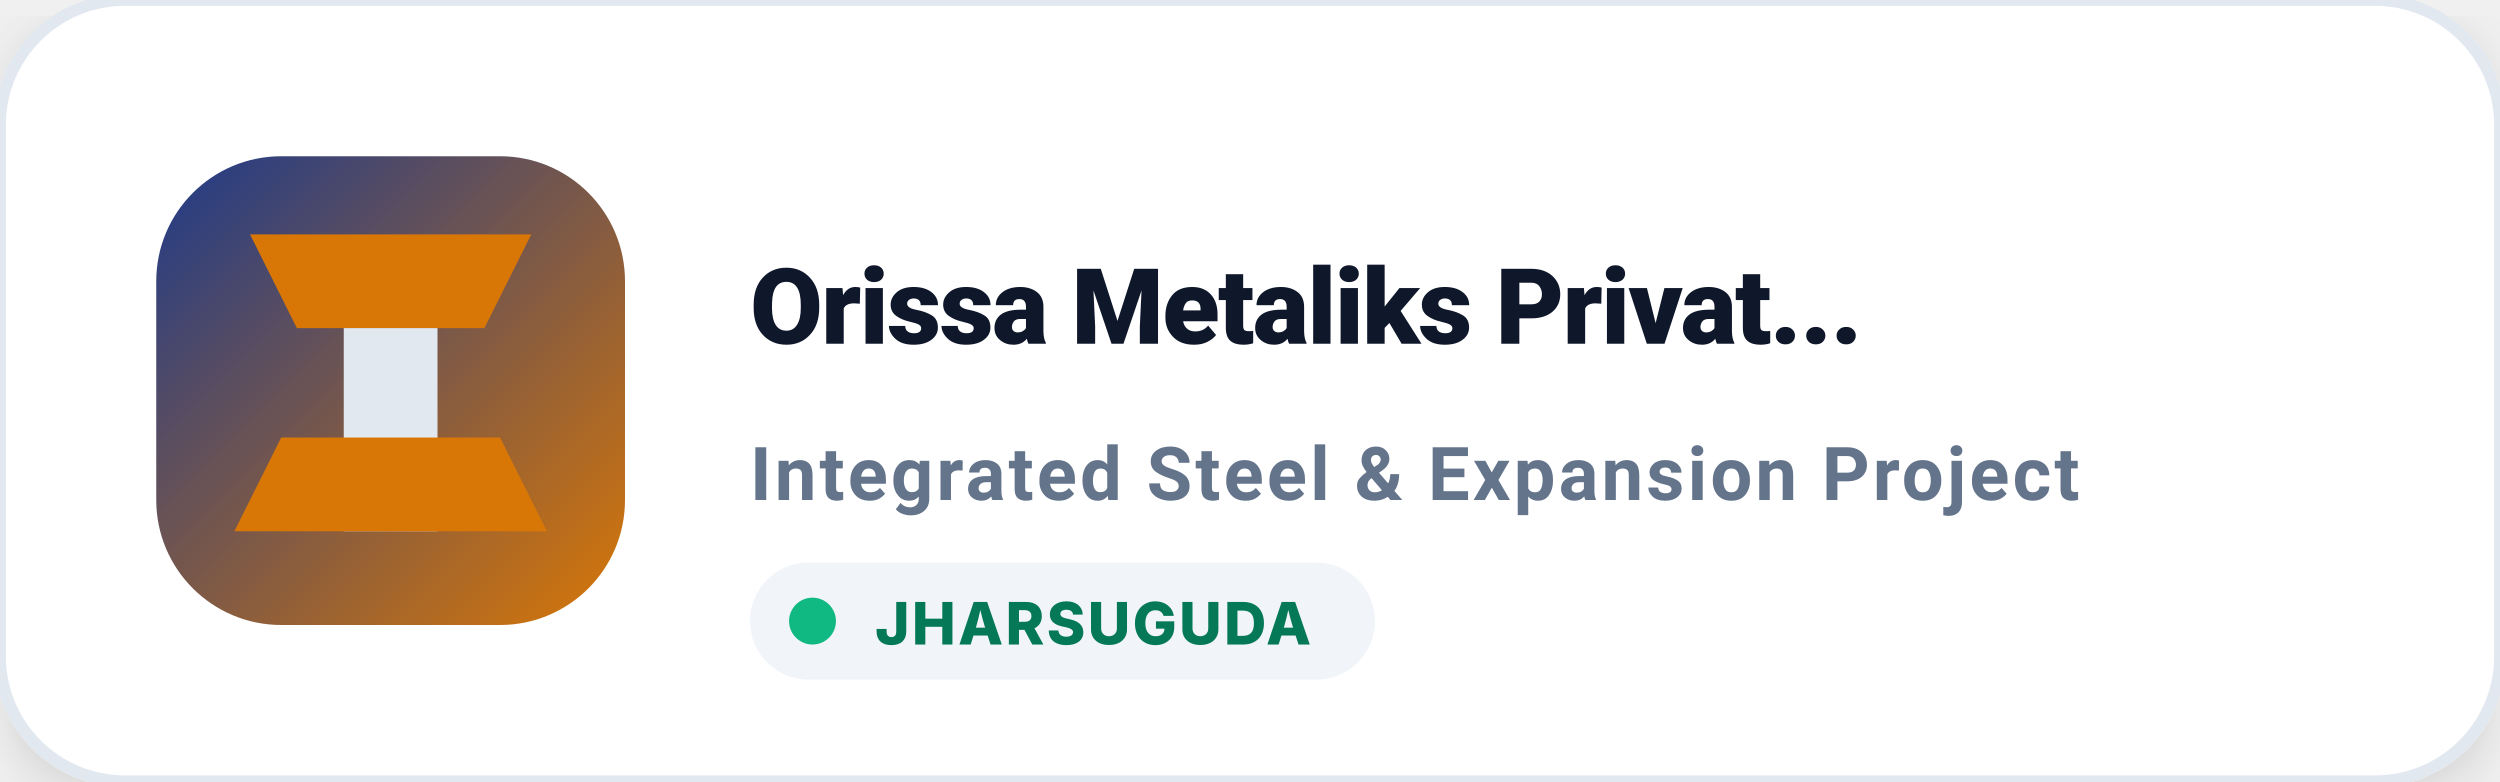
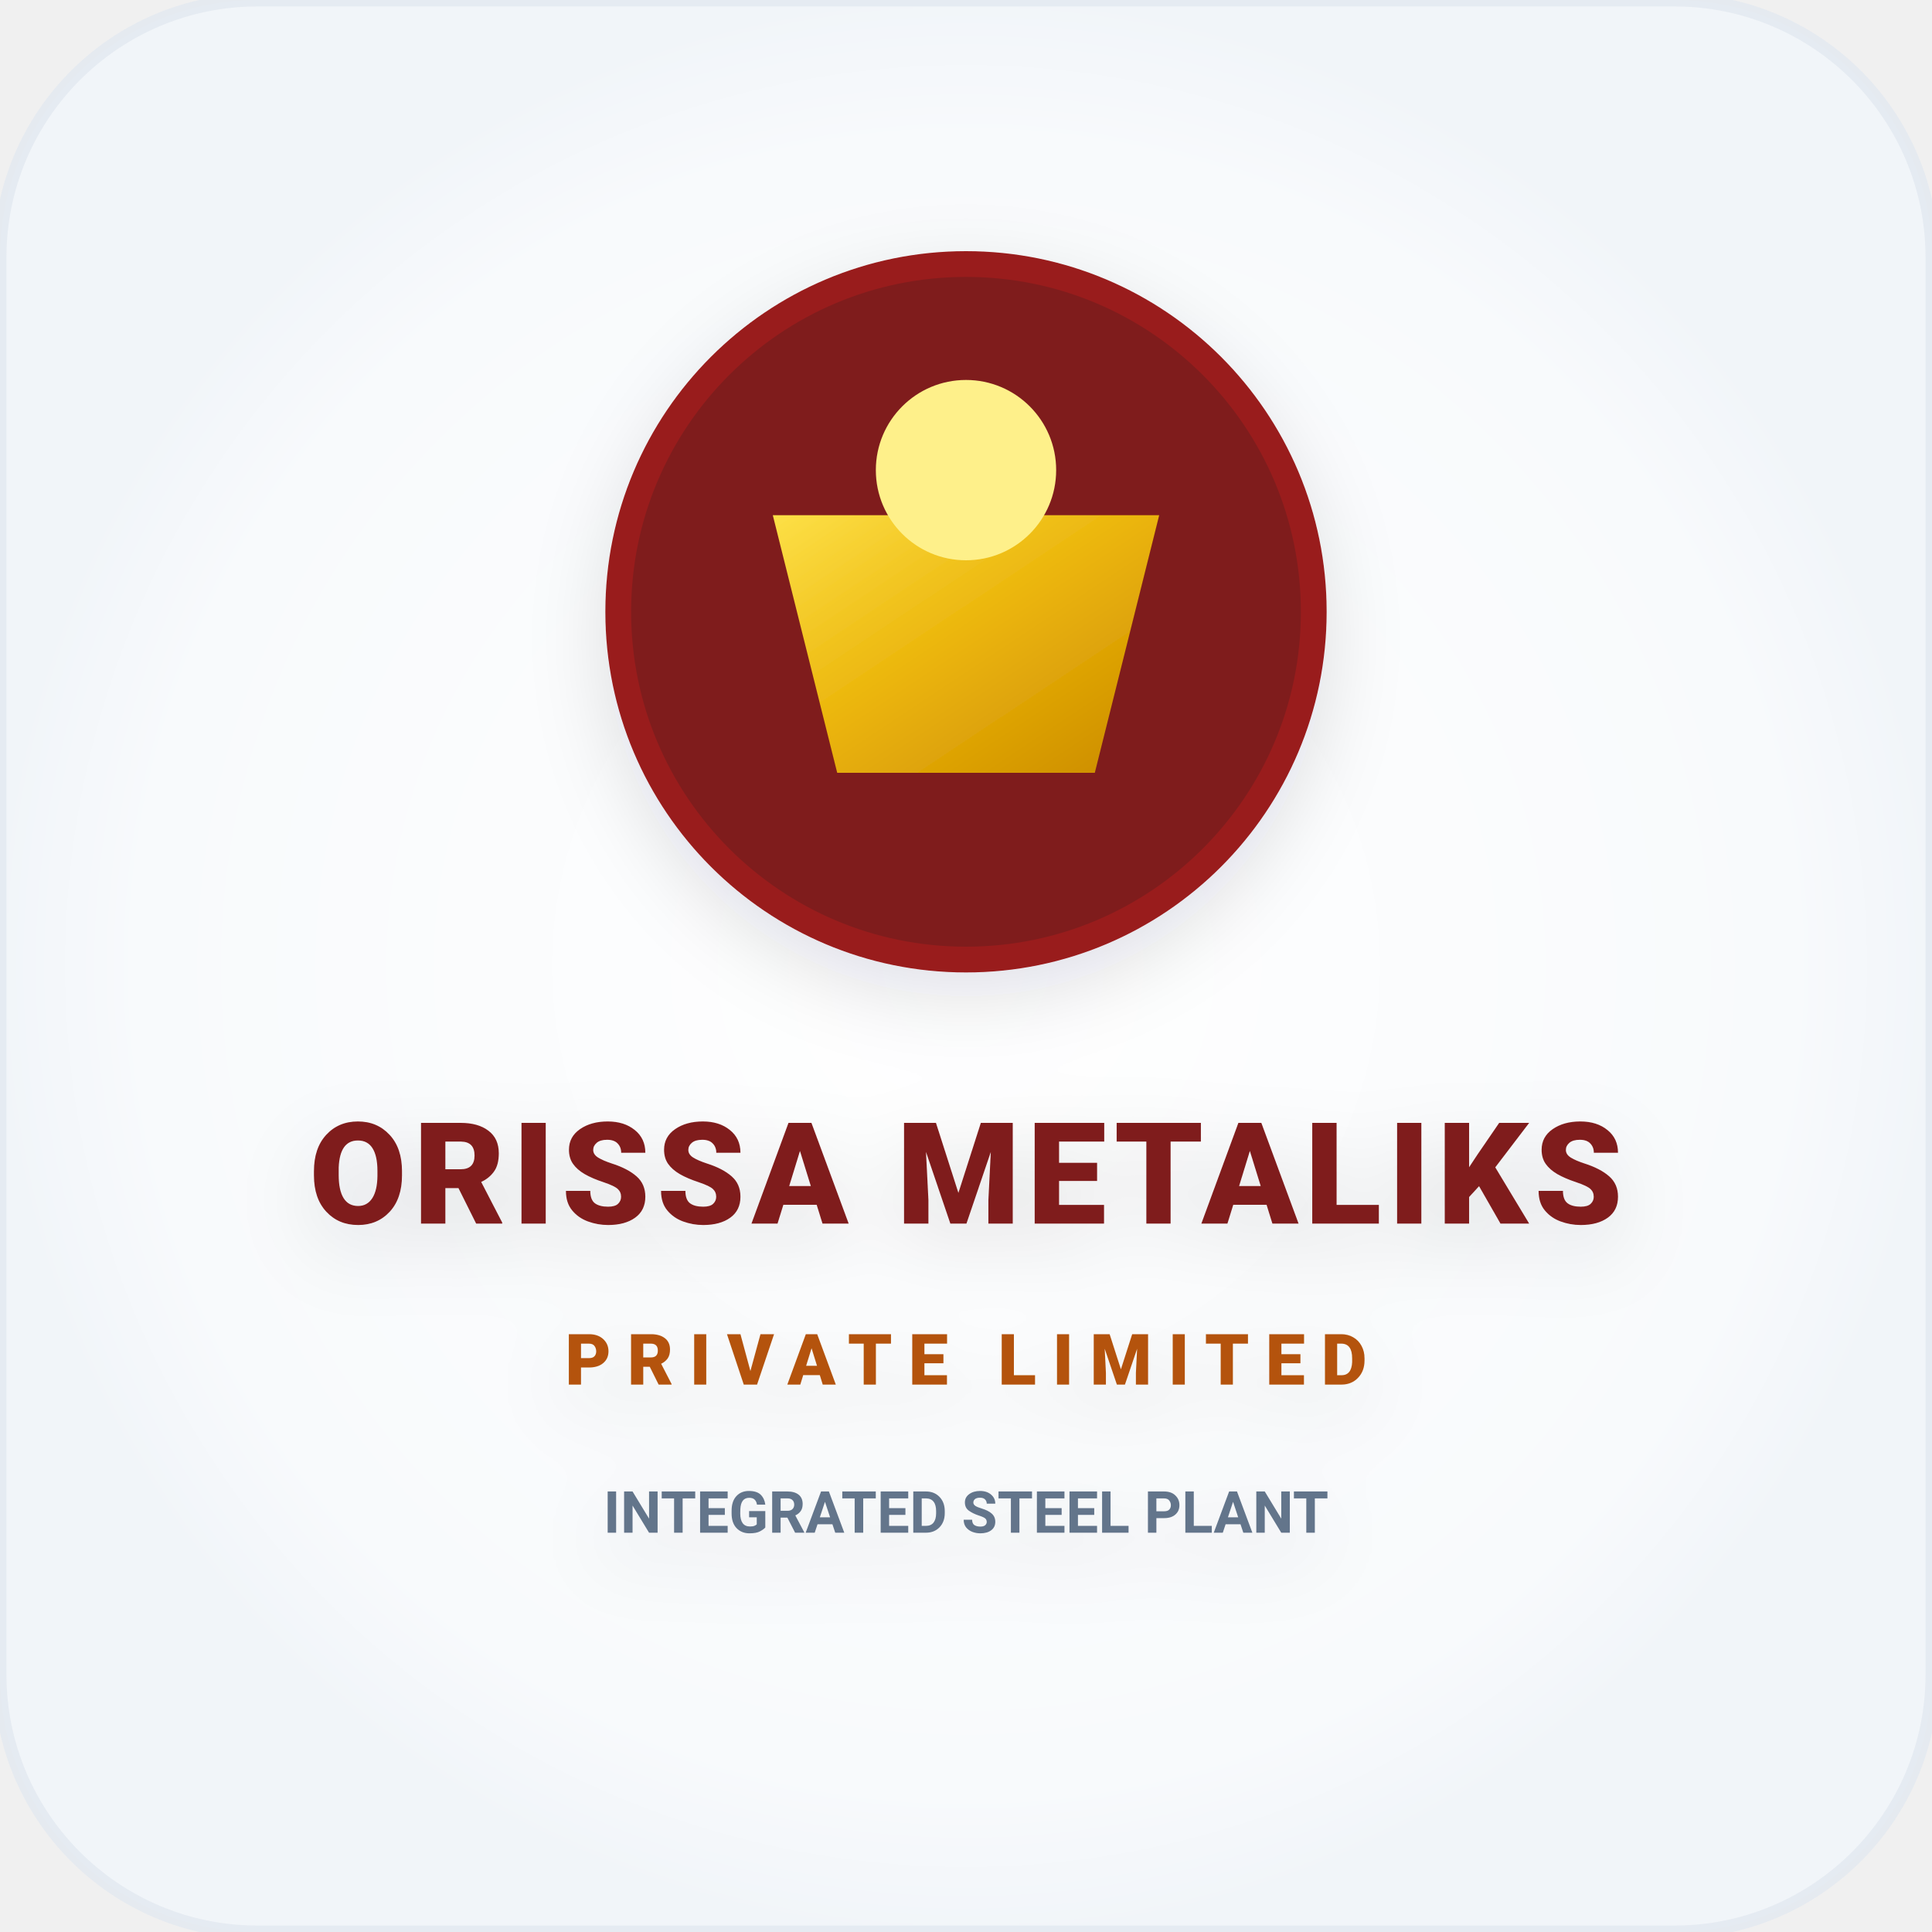
- <svg xmlns="http://www.w3.org/2000/svg" viewBox="0 0 320 100" width="320" height="100">
+ <svg xmlns="http://www.w3.org/2000/svg" viewBox="0 0 300 300" width="300" height="300">
  <defs>
-     <linearGradient id="grad" x1="0%" y1="0%" x2="100%" y2="100%">
-       <stop offset="0%" stop-color="#1e3a8a" />
-       <stop offset="100%" stop-color="#d97706" />
+     <radialGradient id="logoBgGrad" cx="50%" cy="50%" r="50%">
+       <stop offset="0%" stop-color="#ffffff" />
+       <stop offset="85%" stop-color="#f8fafc" />
+       <stop offset="100%" stop-color="#f1f5f9" />
+     </radialGradient>
+     <linearGradient id="goldGrad" x1="0%" y1="0%" x2="100%" y2="100%">
+       <stop offset="0%" stop-color="#fde047" />
+       <stop offset="50%" stop-color="#eab308" />
+       <stop offset="100%" stop-color="#ca8a04" />
    </linearGradient>
-     <filter id="shadow" x="-10%" y="-10%" width="120%" height="120%">
-       <feDropShadow dx="0" dy="2" stdDeviation="3" flood-opacity="0.12" />
+     <filter id="logoShadow" x="-20%" y="-20%" width="140%" height="140%">
+       <feDropShadow dx="0" dy="4" stdDeviation="6" flood-color="#0f172a" flood-opacity="0.12" />
    </filter>
  </defs>
-   <rect width="320" height="100" rx="16" fill="#ffffff" stroke="#e2e8f0" stroke-width="1.5" filter="url(#shadow)" />
-   <g>
-     <rect x="20" y="20" width="60" height="60" rx="16" fill="url(#grad)" />
-     <path d="M32 30 L68 30 L62 42 L38 42 Z" fill="#d97706" />
-     <rect x="44" y="42" width="12" height="26" fill="#e2e8f0" />
-     <path d="M30 68 L70 68 L64 56 L36 56 Z" fill="#d97706" />
-   </g>
-   <text x="96" y="44" font-family="-apple-system, BlinkMacSystemFont, 'Segoe UI', Roboto, 'Noto Sans', sans-serif" font-size="13.5" font-weight="800" fill="#0f172a" letter-spacing="-0.2px">
-     Orissa Metaliks Privat...
-   </text>
-   <text x="96" y="64" font-family="-apple-system, BlinkMacSystemFont, 'Segoe UI', Roboto, 'Noto Sans', sans-serif" font-size="9.5" font-weight="600" fill="#64748b" letter-spacing="0.4px">
-     Integrated Steel &amp; Expansion Project
-   </text>
-   <g transform="translate(96, 72)">
-     <rect width="80" height="15" rx="7.5" fill="#f1f5f9" />
-     <circle cx="8" cy="7.5" r="3" fill="#10b981" />
-     <text x="16" y="10.5" font-family="-apple-system, BlinkMacSystemFont, sans-serif" font-size="7.5" font-weight="800" fill="#047857" letter-spacing="0.3px">JHARSUGUDA</text>
+   <rect width="300" height="300" rx="40" fill="url(#logoBgGrad)" />
+   <rect width="300" height="300" rx="40" fill="none" stroke="#e2e8f0" stroke-width="2" opacity="0.8" />
+   <g filter="url(#logoShadow)">
+     <g transform="translate(150, 95)">
+       <circle cx="0" cy="0" r="54" fill="#7f1d1d" stroke="#991b1b" stroke-width="4" />
+       <polygon points="-30,-15 30,-15 20,25 -20,25" fill="url(#goldGrad)" />
+       <circle cx="0" cy="-22" r="14" fill="#fef08a" />
+     </g>
+     <text x="150" y="190" font-family="-apple-system, BlinkMacSystemFont, 'Segoe UI', Roboto, sans-serif" font-size="22" font-weight="900" fill="#7f1d1d" text-anchor="middle" letter-spacing="1">ORISSA METALIKS</text>
+     <text x="150" y="215" font-family="-apple-system, BlinkMacSystemFont, 'Segoe UI', Roboto, sans-serif" font-size="11" font-weight="800" fill="#b45309" text-anchor="middle" letter-spacing="2.5">PRIVATE LIMITED</text>
+     <text x="150" y="238" font-family="-apple-system, BlinkMacSystemFont, 'Segoe UI', Roboto, sans-serif" font-size="9" font-weight="700" fill="#64748b" text-anchor="middle">INTEGRATED STEEL PLANT</text>
  </g>
</svg>
